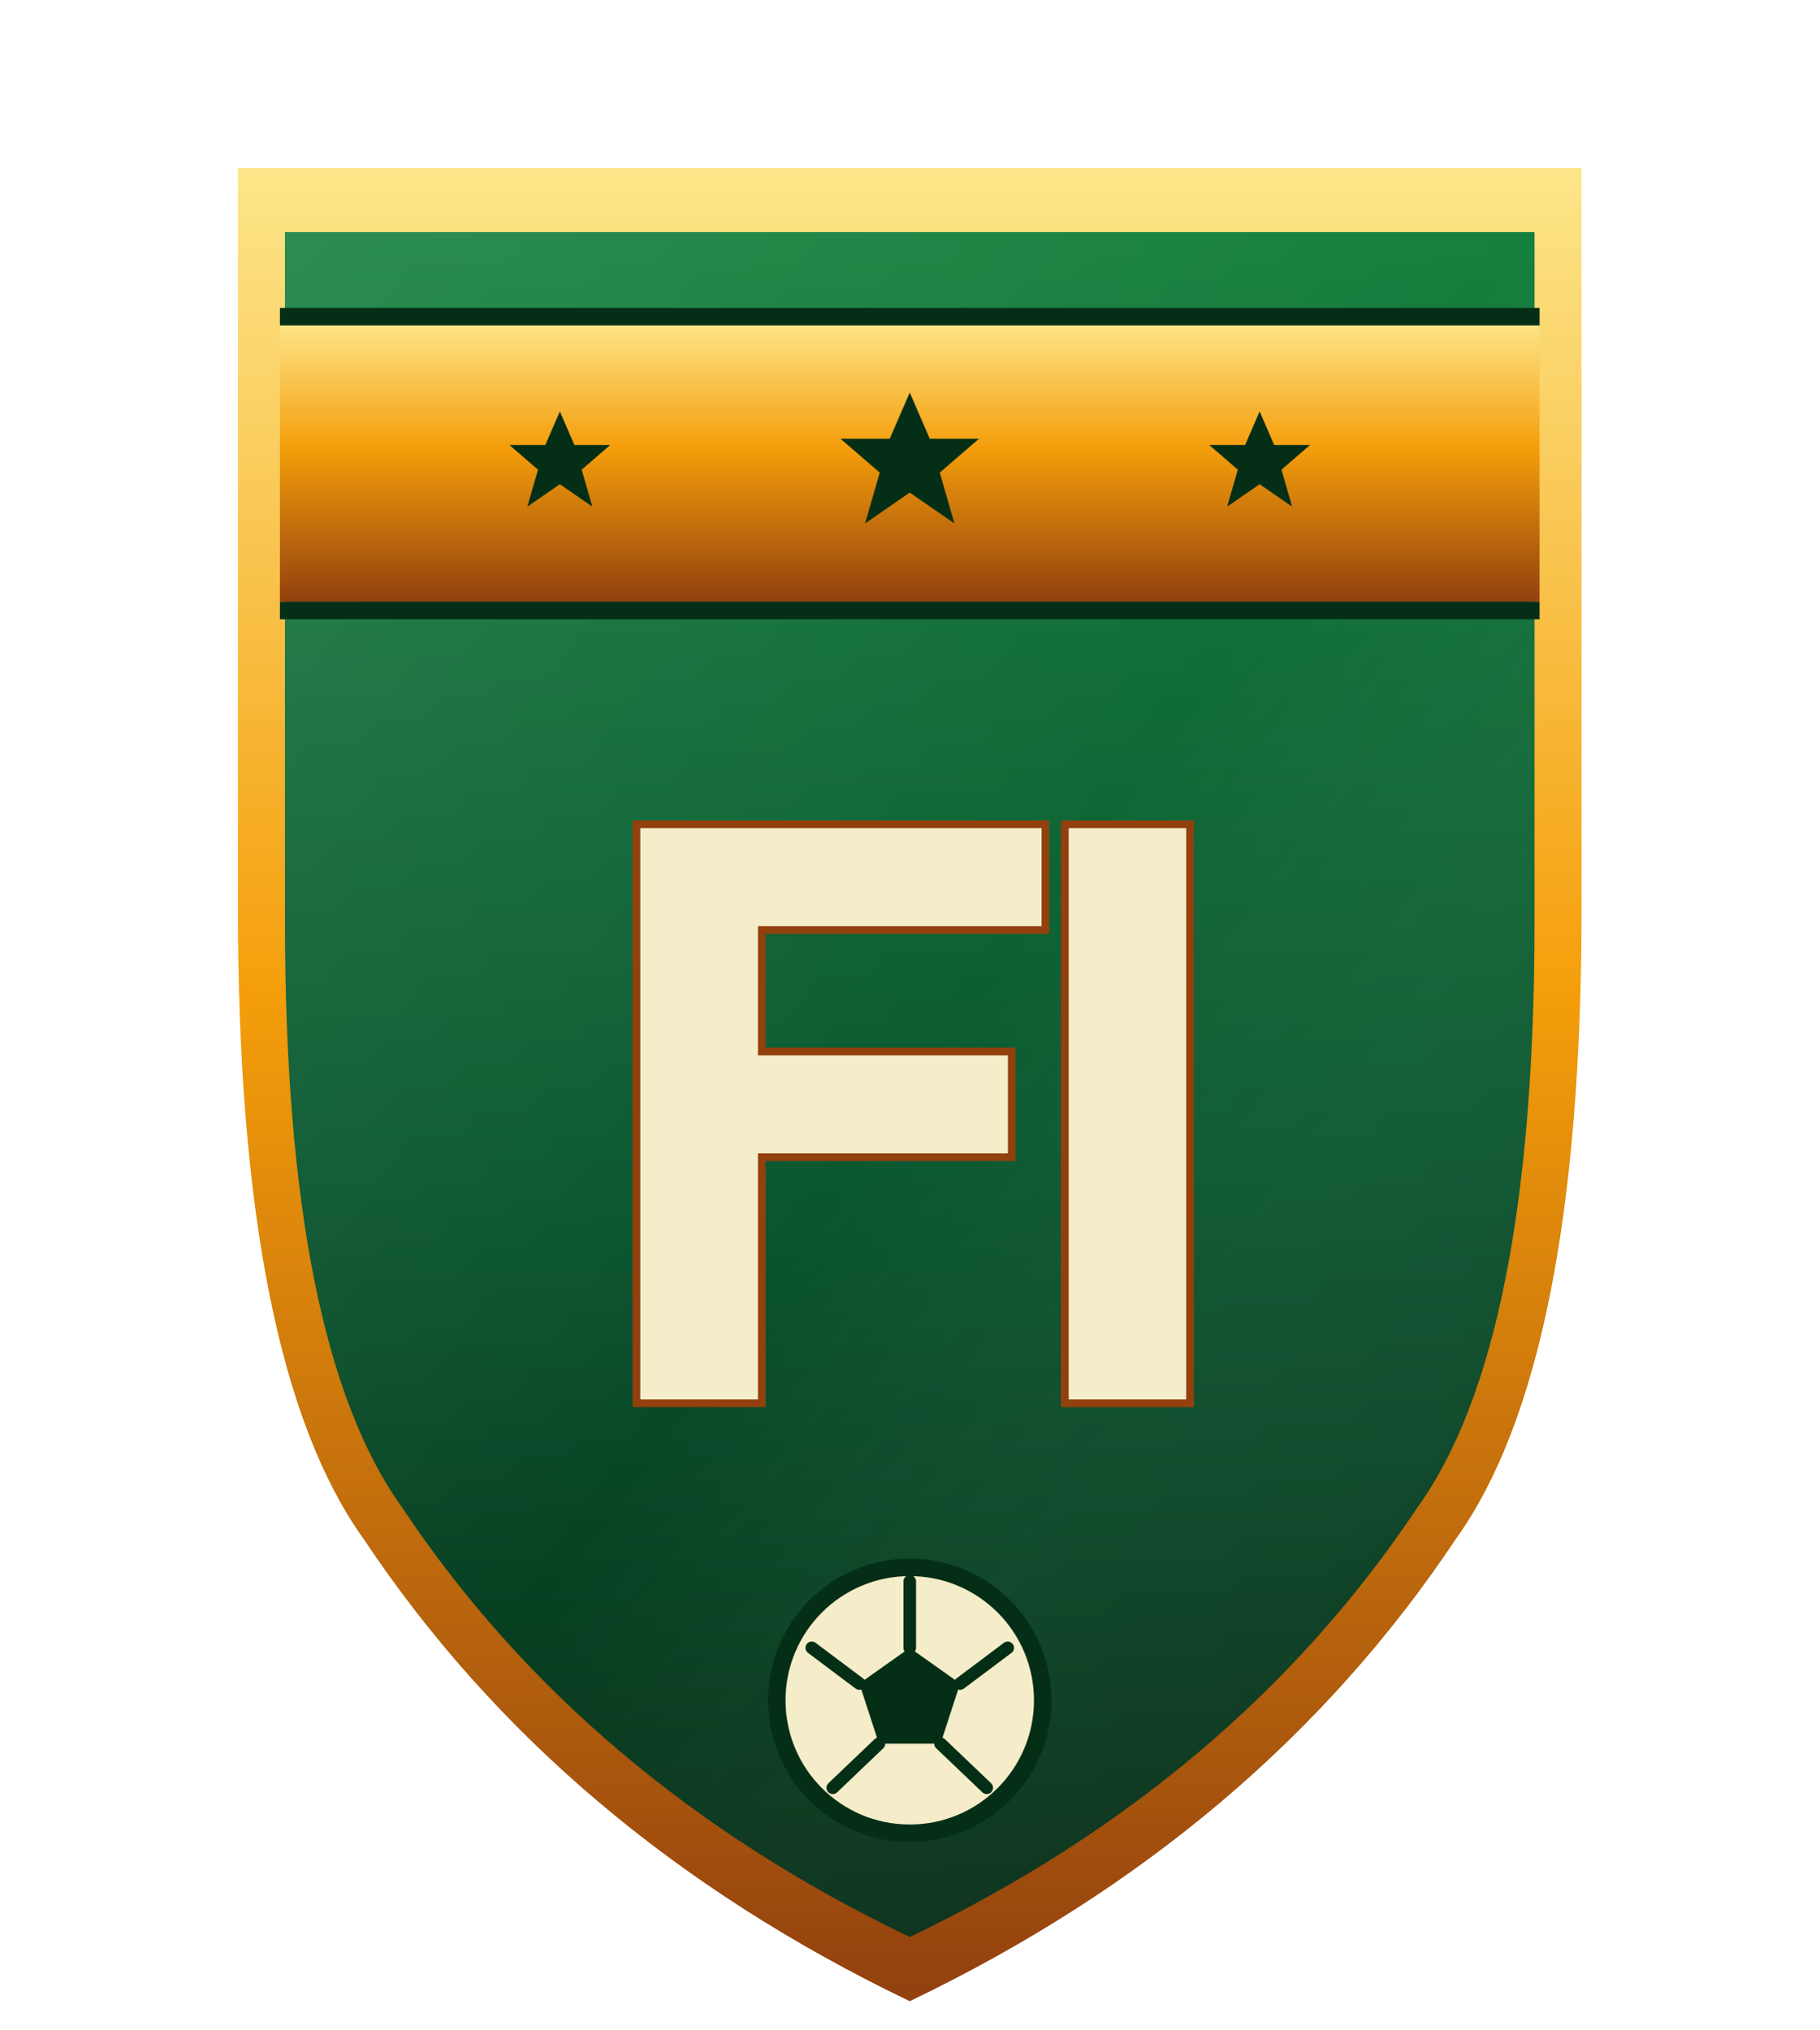
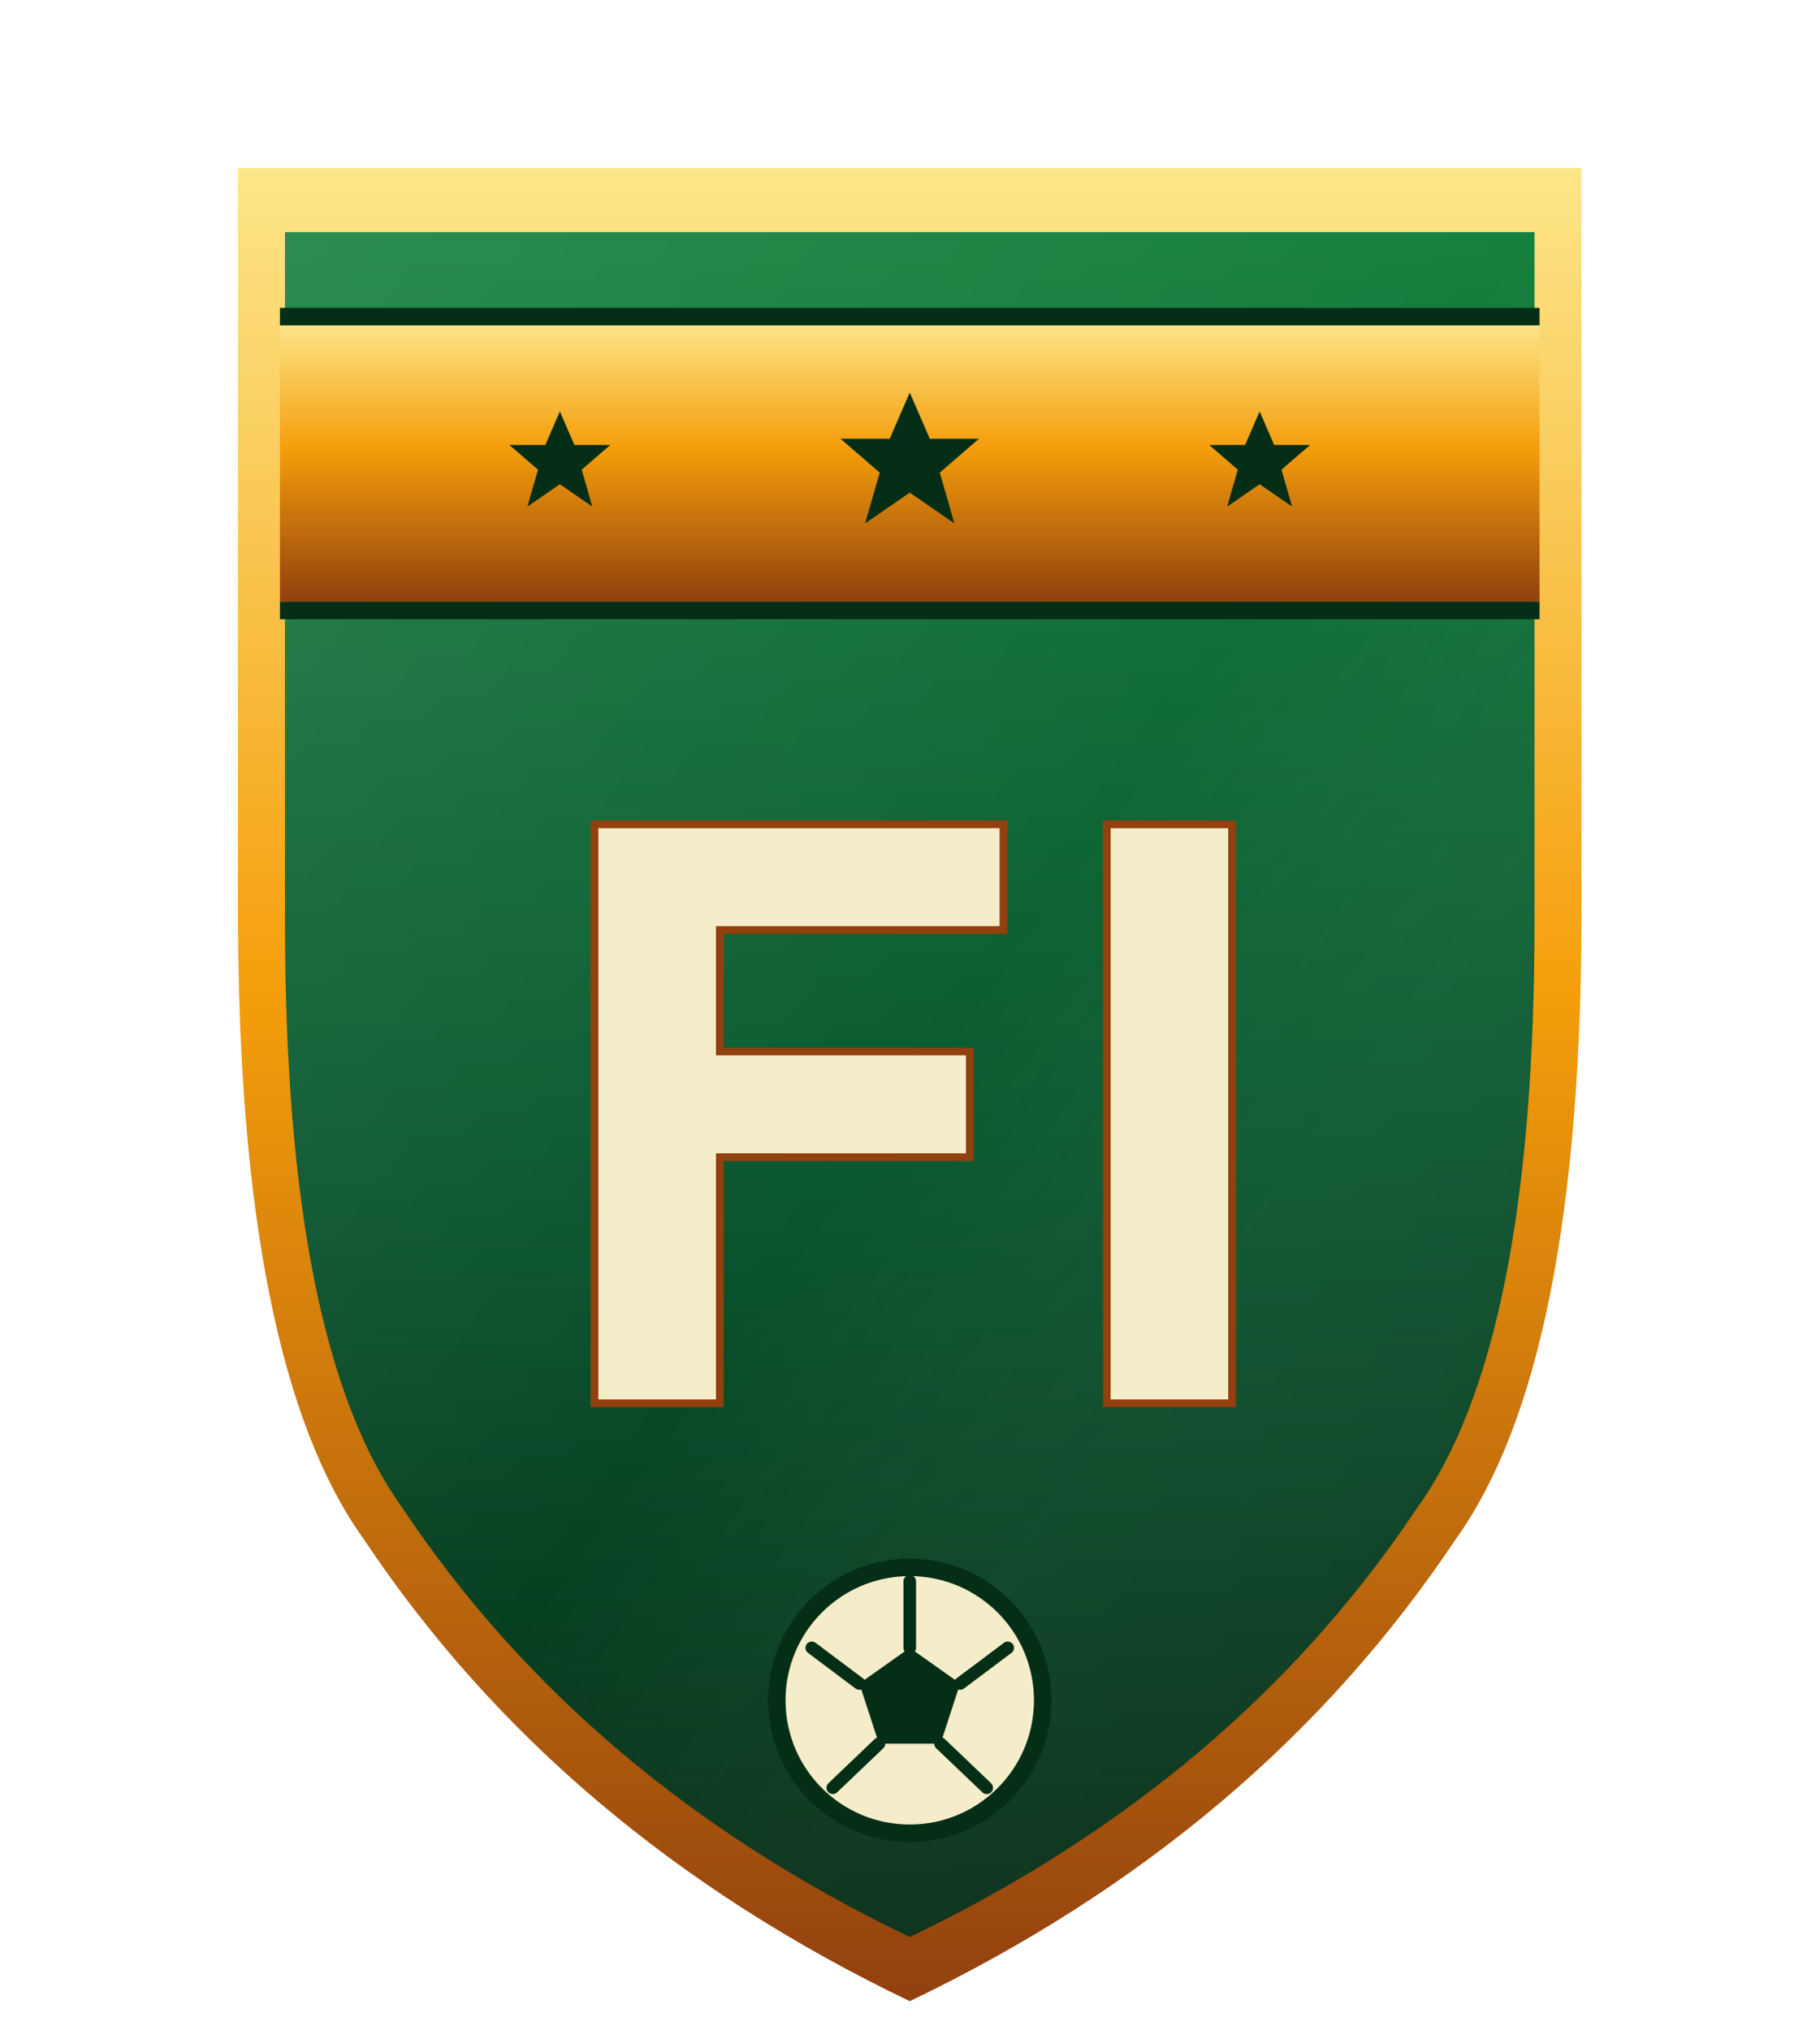
<svg xmlns="http://www.w3.org/2000/svg" viewBox="0 0 260 290" width="260" height="290" role="img" aria-label="Football Identity crest mark">
  <defs>
    <path id="fid-m-shield" d="M 34 24 L 226 24 L 226 130 Q 226 195 208 220 Q 180 262 130 286 Q 80 262 52 220 Q 34 195 34 130 Z" />
    <linearGradient id="fid-m-gold" x1="0" y1="0" x2="0" y2="1">
      <stop offset="0%" stop-color="#fde68a" />
      <stop offset="45%" stop-color="#f59e0b" />
      <stop offset="100%" stop-color="#92400e" />
    </linearGradient>
    <linearGradient id="fid-m-pitch" x1="0" y1="0" x2="0" y2="1">
      <stop offset="0%" stop-color="#15803d" />
      <stop offset="55%" stop-color="#0a5730" />
      <stop offset="100%" stop-color="#052e16" />
    </linearGradient>
    <linearGradient id="fid-m-sheen" x1="0" y1="0" x2="1" y2="1">
      <stop offset="0%" stop-color="#ffffff" stop-opacity="0.10" />
      <stop offset="50%" stop-color="#ffffff" stop-opacity="0" />
      <stop offset="100%" stop-color="#000000" stop-opacity="0.18" />
    </linearGradient>
    <clipPath id="fid-m-clip">
      <use href="#fid-m-shield" />
    </clipPath>
    <symbol id="fid-m-star" viewBox="-10 -10 20 20" overflow="visible">
      <polygon points="0,-9 2.6,-3 9,-3 3.9,1.4 5.8,8 0,4 -5.8,8 -3.9,1.4 -9,-3 -2.6,-3" fill="currentColor" />
    </symbol>
  </defs>
  <use href="#fid-m-shield" fill="url(#fid-m-gold)" />
  <g transform="translate(130 155) scale(0.93) translate(-130 -155)">
    <use href="#fid-m-shield" fill="url(#fid-m-pitch)" />
    <use href="#fid-m-shield" fill="url(#fid-m-sheen)" />
  </g>
  <g clip-path="url(#fid-m-clip)">
    <rect x="40" y="46" width="180" height="40" fill="url(#fid-m-gold)" />
    <rect x="40" y="44" width="180" height="2.5" fill="#052e16" />
    <rect x="40" y="86" width="180" height="2.5" fill="#052e16" />
    <g color="#052e16">
      <use href="#fid-m-star" x="72" y="58" width="16" height="16" />
      <use href="#fid-m-star" x="119" y="55" width="22" height="22" />
      <use href="#fid-m-star" x="172" y="58" width="16" height="16" />
    </g>
  </g>
-   <text x="130" y="200" font-family="'Impact','Arial Black','Helvetica Neue',sans-serif" font-size="112" font-weight="900" text-anchor="middle" letter-spacing="-6" fill="#f5edc9" stroke="#92400e" stroke-width="2.2" paint-order="stroke">FI</text>
+   <text x="130" y="200" font-family="'Impact','Arial Black','Helvetica Neue',sans-serif" font-size="112" font-weight="900" text-anchor="middle" letter-spacing="6" fill="#f5edc9" stroke="#92400e" stroke-width="2.2" paint-order="stroke">FI</text>
  <g transform="translate(130 243)">
    <circle r="19" fill="#f5edc9" stroke="#052e16" stroke-width="2.5" />
    <polygon points="0,-7.5 7.2,-2.4 4.4,6.2 -4.4,6.2 -7.2,-2.4" fill="#052e16" />
    <g stroke="#052e16" stroke-width="1.8" stroke-linecap="round" fill="none">
      <line x1="0" y1="-7.5" x2="0" y2="-17" />
      <line x1="7.2" y1="-2.4" x2="14" y2="-7.5" />
      <line x1="4.4" y1="6.2" x2="11" y2="12.5" />
      <line x1="-4.4" y1="6.2" x2="-11" y2="12.5" />
      <line x1="-7.2" y1="-2.4" x2="-14" y2="-7.5" />
    </g>
  </g>
</svg>
